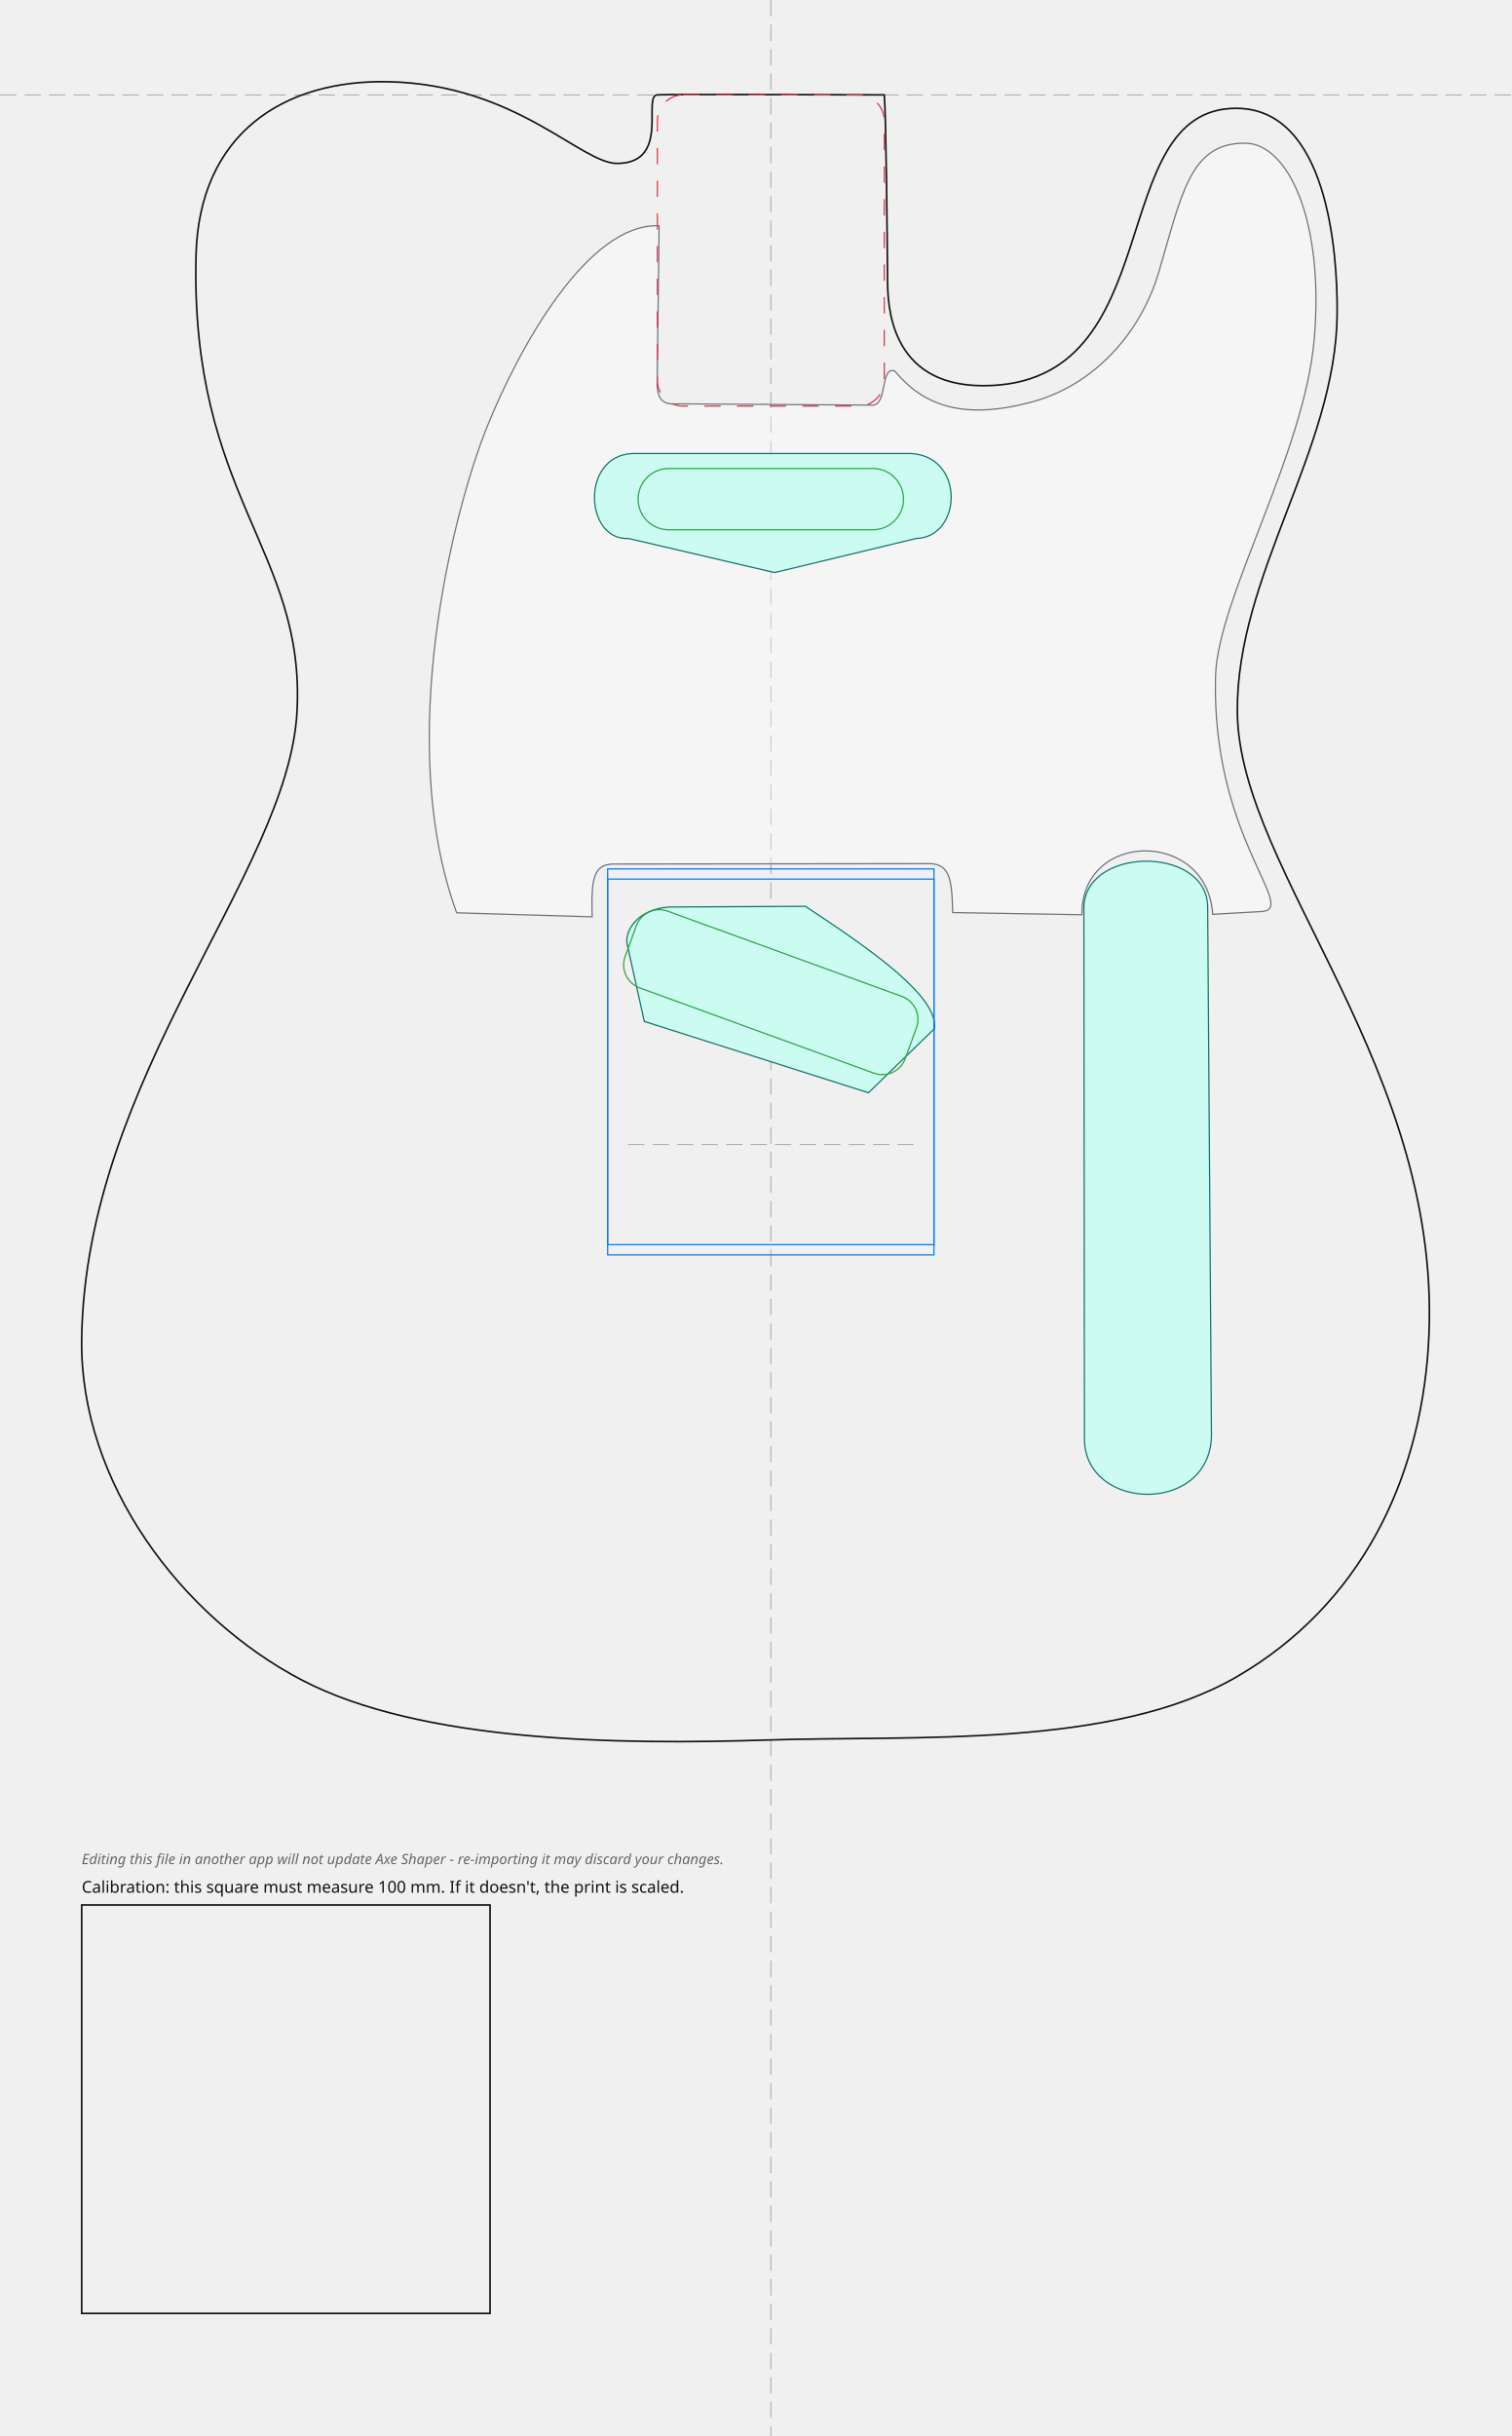
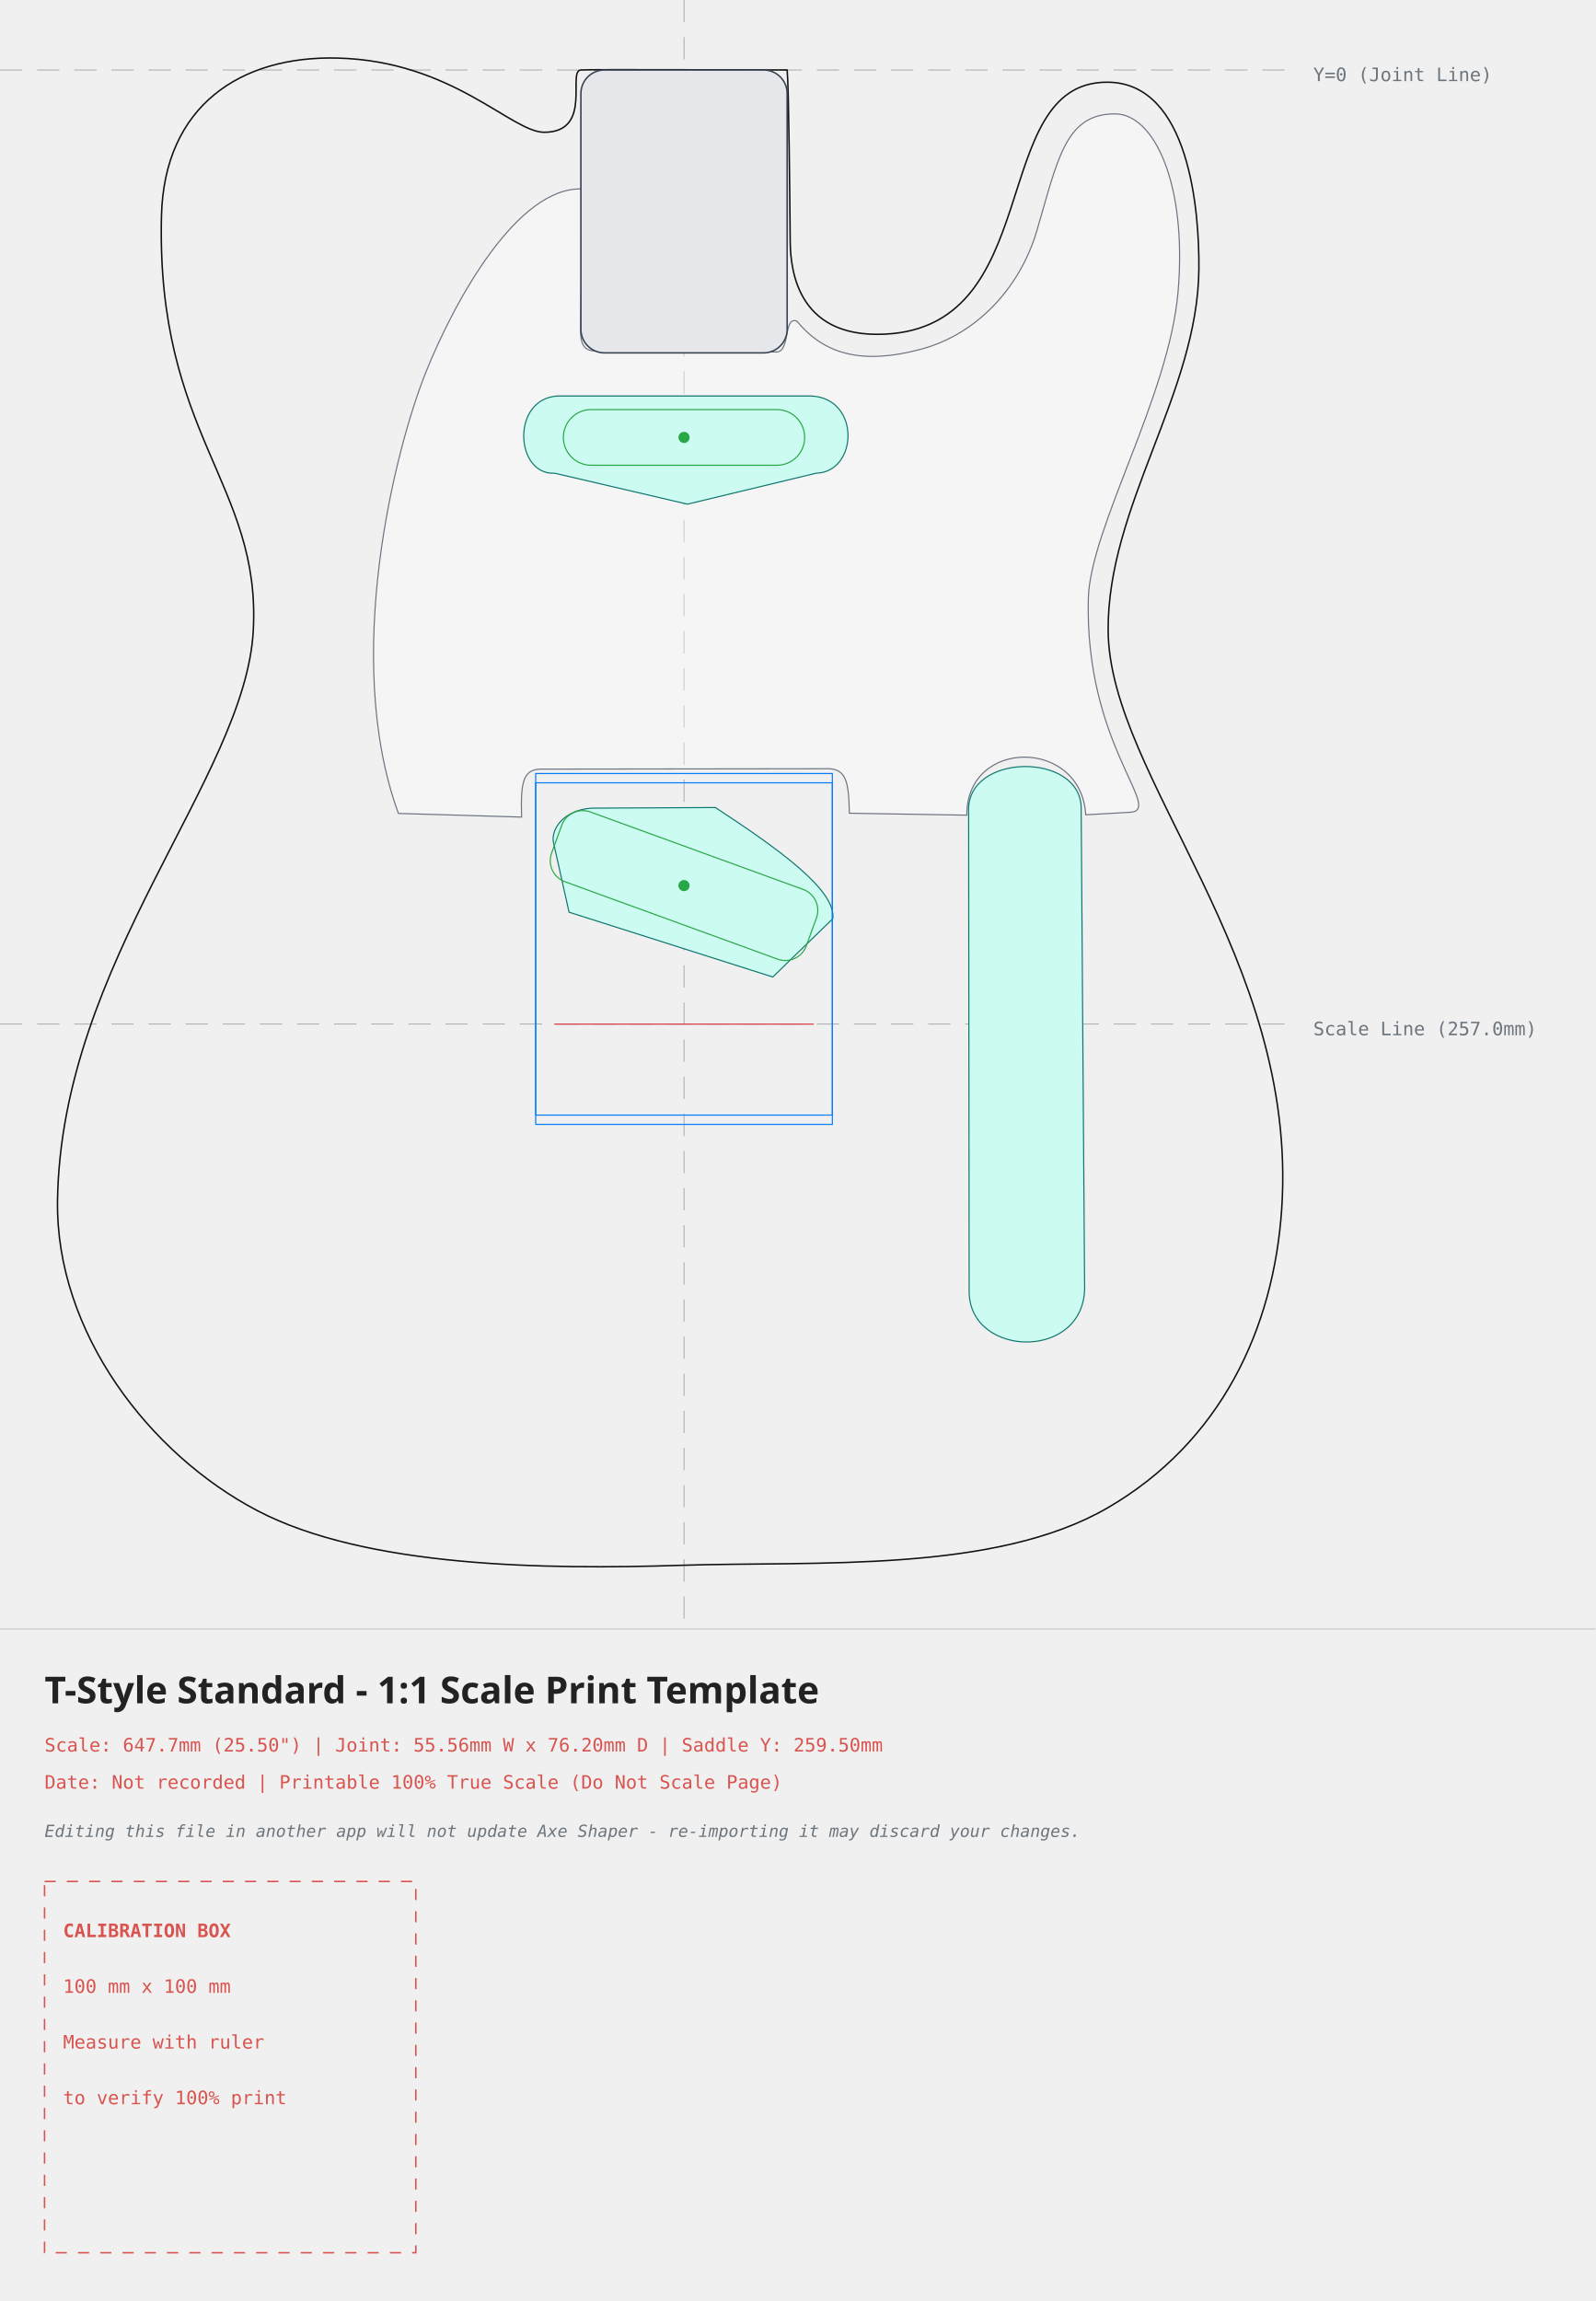
- <svg xmlns="http://www.w3.org/2000/svg" width="370.02mm" height="596.40mm" viewBox="-188.75 -23.23 370.02 596.40">
+ <svg xmlns="http://www.w3.org/2000/svg" width="429.73mm" height="619.78mm" viewBox="-184.24 -18.85 429.73 619.78">
  <style>
.outline{fill:none;stroke:#111;stroke-width:0.40;stroke-linecap:round;stroke-linejoin:round}
.edge-inset{fill:none;stroke:#555;stroke-width:0.30;stroke-dasharray:3 2}
- .neck-pocket{fill:none;stroke:#dc3545;stroke-width:0.30;stroke-dasharray:4 4}
+ .neck-pocket{fill:#e5e7eb;stroke:#374151;stroke-width:0.40}
.pickup-rout{fill:none;stroke:#28a745;stroke-width:0.30}
.bridge-rout{fill:none;stroke:#007bff;stroke-width:0.30}
.back-route{fill:#f3e8ff;stroke:#7e22ce;stroke-width:0.30;stroke-dasharray:3.00 2.00}
.front-route{fill:#ccfbf1;stroke:#0f766e;stroke-width:0.30}
.pickguard{fill:#fff;fill-opacity:0.35;stroke:#6b7280;stroke-width:0.30}
- .guide{fill:none;stroke:#999;stroke-width:0.20;stroke-dasharray:4 2}
- .mounting-hole{fill:#111;stroke:none}
- .cal{fill:none;stroke:#111;stroke-width:0.40}
- .label{font-family:sans-serif;font-size:4px;fill:#111}
- .disclaimer{font-family:sans-serif;font-size:3.5px;font-style:italic;fill:#666}
+ .center-axis{fill:none;stroke:#6c757d;stroke-width:0.20;stroke-dasharray:6 4;opacity:0.7}
+ .bridge-reference{fill:none;stroke:#dc3545;stroke-width:0.30}
+ .mounting-hole{fill:#007bff;stroke:none}
+ .calibration-box{fill:none;stroke:#d9534f;stroke-width:0.40;stroke-dasharray:3 3}
+ .band-rule{fill:none;stroke:#adb5bd;stroke-width:0.20}
+ .text-label{font-family:monospace,sans-serif;font-size:5px;fill:#d9534f}
+ .disclaimer-label{font-family:monospace,sans-serif;font-size:4.5px;font-style:italic;fill:#6c757d}
+ .axis-label{font-family:monospace,sans-serif;font-size:5px;fill:#6c757d}
+ .title-label{font-family:sans-serif;font-size:10px;font-weight:bold;fill:#222}
</style>
  <g id="guides">
-     <line class="guide" x1="0" y1="-23.23" x2="0" y2="573.16" />
-     <line class="guide" x1="-188.75" y1="0" x2="181.27" y2="0" />
+     <line class="center-axis" x1="0" y1="-18.85" x2="0" y2="419.93" />
+     <line class="center-axis" x1="-184.24" y1="0" x2="165.49" y2="0" />
+     <text class="axis-label" x="169.49" y="3">Y=0 (Joint Line)</text>
+     <line class="center-axis" x1="-184.24" y1="257.00" x2="165.49" y2="257.00" stroke="#007bff" />
+     <text class="axis-label" x="169.49" y="260.00" fill="#007bff">Scale Line (257.0mm)</text>
  </g>
  <g id="body">
    <path class="outline" d="M -27.78 0.00 C -31.55 0.20, -24.43 16.72, -37.62 16.78 C -46.49 16.82, -62.33 -2.46, -93.41 -3.21 C -119.40 -3.85, -140.02 9.61, -140.75 39.32 C -142.21 98.46, -113.79 111.56, -116.03 151.16 C -118.26 190.76, -167.84 240.31, -168.75 304.64 C -169.24 339.93, -144.11 372.76, -114.90 388.06 C -85.69 403.36, -37.24 403.95, -0.78 402.77 C 35.67 401.60, 83.73 404.93, 114.12 387.28 C 144.50 369.62, 158.83 339.20, 160.99 306.70 C 165.49 238.99, 114.57 190.56, 114.24 151.08 C 113.96 117.44, 138.40 87.09, 138.68 53.58 C 138.81 38.18, 136.22 3.43, 114.09 3.29 C 81.09 3.09, 98.37 71.20, 52.00 71.20 C 28.84 71.20, 28.63 50.93, 28.59 45.38 C 28.51 35.51, 28.22 4.61, 27.78 0.00 C 13.07 0.00, -24.01 -0.20, -27.78 0.00 Z" />
  </g>
  <g id="pickguards">
    <path class="pickguard" style="fill:#ffffff" d="M -22.55 75.64 C -22.55 75.64, 24.99 75.96, 24.99 75.96 C 28.66 75.75, 26.73 66.29, 30.38 67.64 C 37.47 76.20, 47.29 79.67, 63.99 75.17 C 78.88 71.15, 90.48 58.65, 94.99 43.44 C 100.68 24.25, 102.60 11.69, 116.21 11.83 C 126.54 11.93, 135.56 30.54, 133.07 59.71 C 130.67 87.93, 109.42 123.28, 108.90 142.30 C 107.84 181.39, 128.96 199.00, 120.43 199.92 C 120.43 199.92, 108.20 200.62, 108.20 200.62 C 106.99 179.87, 76.00 179.91, 76.18 200.72 C 76.18 200.72, 44.53 200.19, 44.53 200.19 C 44.36 191.50, 43.73 187.89, 37.94 188.21 C 37.94 188.21, -38.79 188.31, -38.79 188.31 C -43.36 188.54, -44.02 191.81, -43.75 201.23 C -43.75 201.23, -76.93 200.25, -76.93 200.25 C -92.20 158.38, -77.73 101.79, -69.51 81.35 C -61.61 61.71, -44.75 31.32, -27.35 32.05 C -27.35 32.05, -27.84 71.09, -27.84 71.09 C -27.63 74.97, -26.13 75.94, -22.55 75.64 Z" />
  </g>
  <g id="front-routes">
    <path class="front-route" d="M -34.01 87.81 C -34.01 87.81, 34.32 87.81, 34.32 87.81 C 47.66 88.49, 46.83 108.35, 35.57 108.61 C 35.57 108.61, 0.92 116.95, 0.92 116.95 C 0.92 116.95, -34.84 108.61, -34.84 108.61 C -45.54 109.18, -46.65 88.49, -34.01 87.81 Z" />
    <path class="front-route" d="M 76.66 199.74 C 75.90 183.90, 106.88 183.57, 106.97 198.81 C 106.97 198.81, 107.89 326.97, 107.89 326.97 C 108.84 347.76, 76.94 347.18, 76.80 329.13 C 76.80 329.13, 76.66 199.74, 76.66 199.74 Z" />
    <path class="front-route" d="M -35.23 207.73 C -35.66 204.32, -32.35 199.32, -24.92 198.83 C -24.92 198.83, 8.46 198.66, 8.46 198.66 C 25.76 210.03, 40.94 220.93, 40.09 228.59 C 40.09 228.59, 23.91 244.31, 23.91 244.31 C 23.91 244.31, -30.97 226.85, -30.97 226.85 C -30.97 226.85, -35.23 207.73, -35.23 207.73 Z" />
  </g>
  <g id="neck-pocket">
    <rect class="neck-pocket" x="-27.78" y="0" width="55.56" height="76.20" rx="6.35" />
  </g>
+   <g id="pickups">
+     <g transform="rotate(0.00 0.00 98.97)">
+       <rect class="pickup-rout" x="-32.50" y="91.47" width="65.00" height="15.00" rx="7.50" />
+       <circle cx="0.00" cy="98.97" r="1.5" fill="#28a745" />
+     </g>
+     <g transform="rotate(20.00 0.00 219.68)">
+       <rect class="pickup-rout" x="-36.50" y="209.68" width="73.00" height="20.00" rx="6.00" />
+       <circle cx="0.00" cy="219.68" r="1.5" fill="#28a745" />
+     </g>
+   </g>
  <g id="bridge">
    <path class="bridge-rout" d="M -39.95 189.50 L 39.95 189.50 L 39.95 281.50 L -39.95 281.50 Z" />
    <path class="bridge-rout" d="M -39.95 192.00 L 39.95 192.00 L 39.95 284.00 L -39.95 284.00 Z" />
-     <line class="guide" x1="-34.95" y1="257.00" x2="34.95" y2="257.00" />
+     <line class="bridge-reference" x1="-34.95" y1="257.00" x2="34.95" y2="257.00" />
  </g>
-   <g id="pickups">
-     <rect class="pickup-rout" x="-32.50" y="91.47" width="65.00" height="15.00" rx="7.50" transform="rotate(0.00 0.00 98.97)" />
-     <rect class="pickup-rout" x="-36.50" y="209.68" width="73.00" height="20.00" rx="6.00" transform="rotate(20.00 0.00 219.68)" />
-   </g>
-   <g id="calibration">
-     <rect class="cal" x="-168.75" y="443.16" width="100.00" height="100.00" />
-     <text class="label" x="-168.75" y="440.16">Calibration: this square must measure 100 mm. If it doesn't, the print is scaled.</text>
-     <text class="disclaimer" x="-168.75" y="433.16">Editing this file in another app will not update Axe Shaper - re-importing it may discard your changes.</text>
+   <g id="information-band">
+     <line class="band-rule" x1="-184.24" y1="419.93" x2="245.49" y2="419.93" />
+     <text class="title-label" x="-172.24" y="439.93">T-Style Standard - 1:1 Scale Print Template</text>
+     <text class="text-label" x="-172.24" y="452.93">Scale: 647.7mm (25.50") | Joint: 55.56mm W x 76.20mm D | Saddle Y: 259.50mm</text>
+     <text class="text-label" x="-172.24" y="462.93">Date: Not recorded | Printable 100% True Scale (Do Not Scale Page)</text>
+     <text class="disclaimer-label" x="-172.24" y="475.93">Editing this file in another app will not update Axe Shaper - re-importing it may discard your changes.</text>
+     <g id="calibration" transform="translate(-172.24 487.93)">
+       <rect class="calibration-box" x="0" y="0" width="100" height="100" />
+       <text class="text-label" x="5" y="15" font-weight="bold">CALIBRATION BOX</text>
+       <text class="text-label" x="5" y="30">100 mm x 100 mm</text>
+       <text class="text-label" x="5" y="45">Measure with ruler</text>
+       <text class="text-label" x="5" y="60">to verify 100% print</text>
+     </g>
  </g>
</svg>
